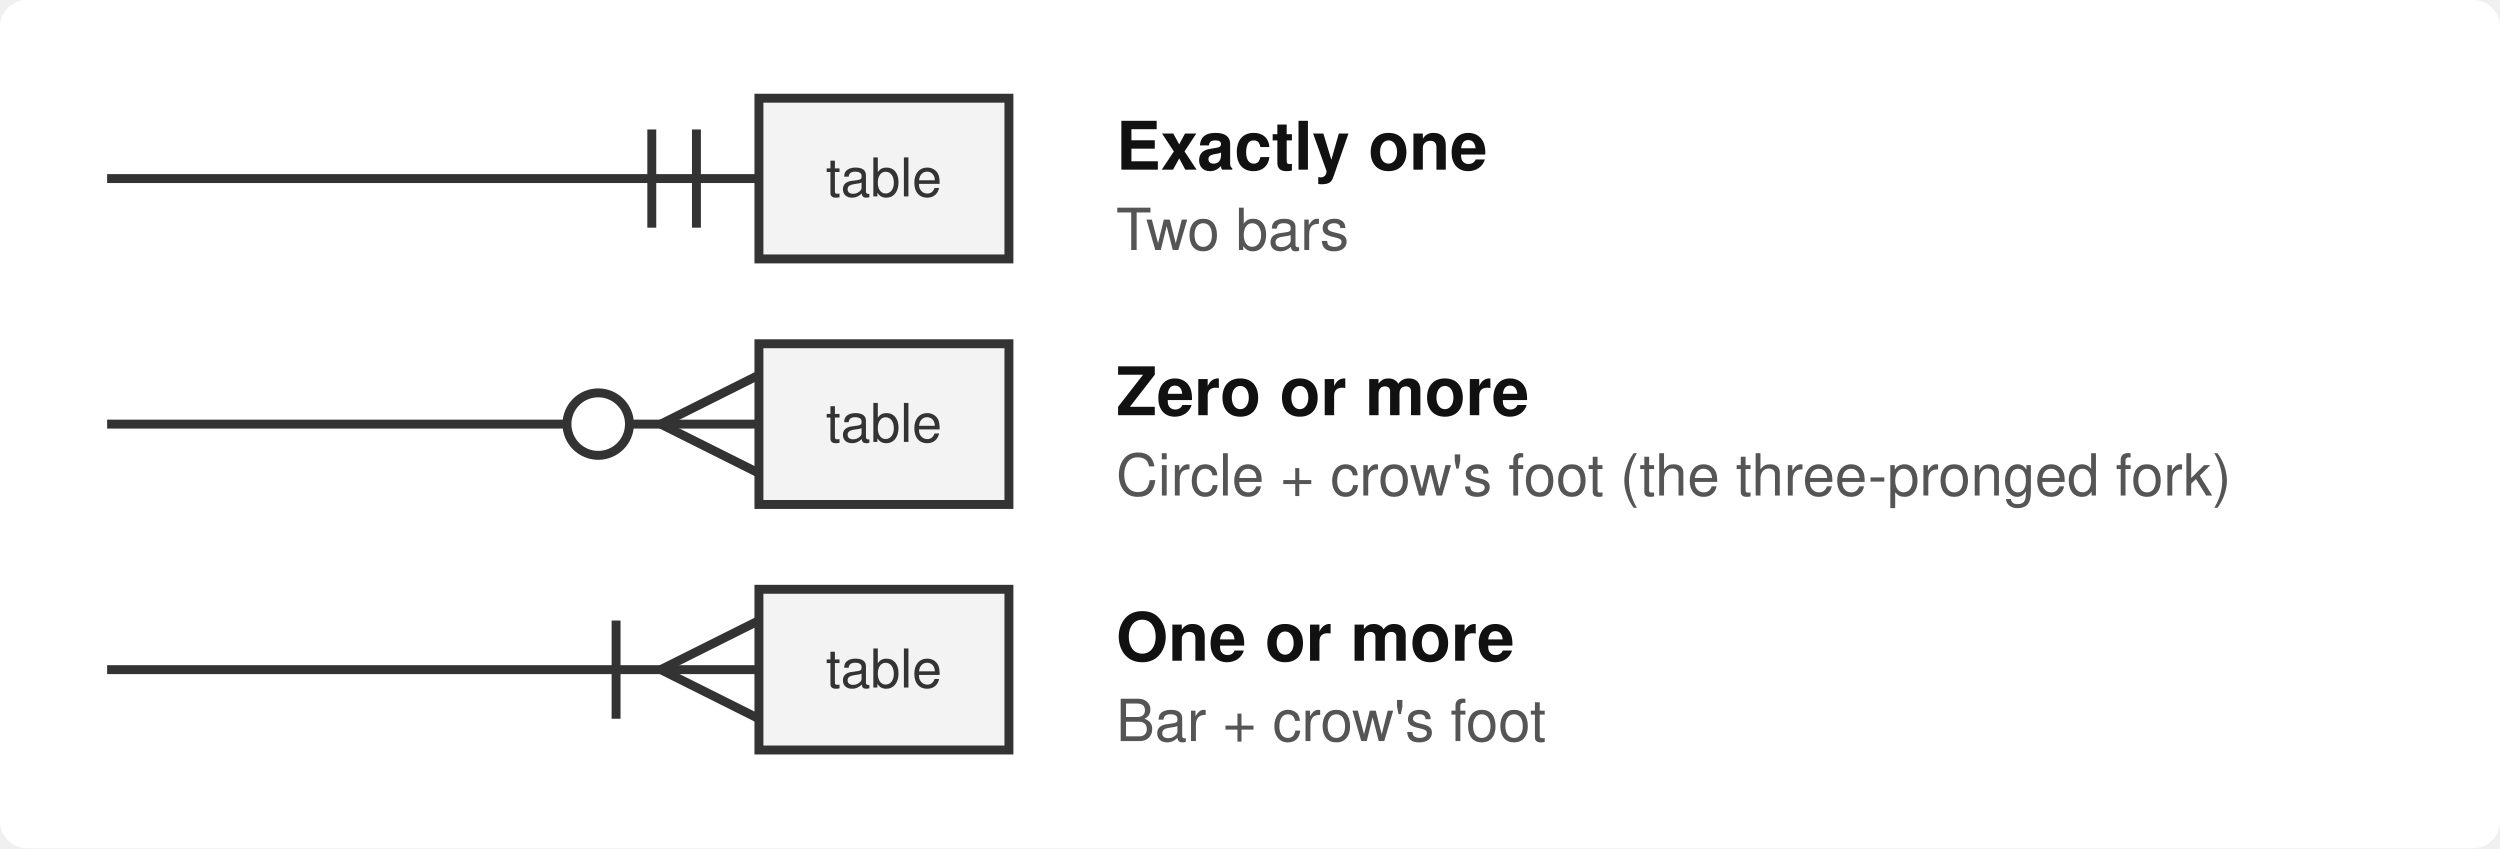
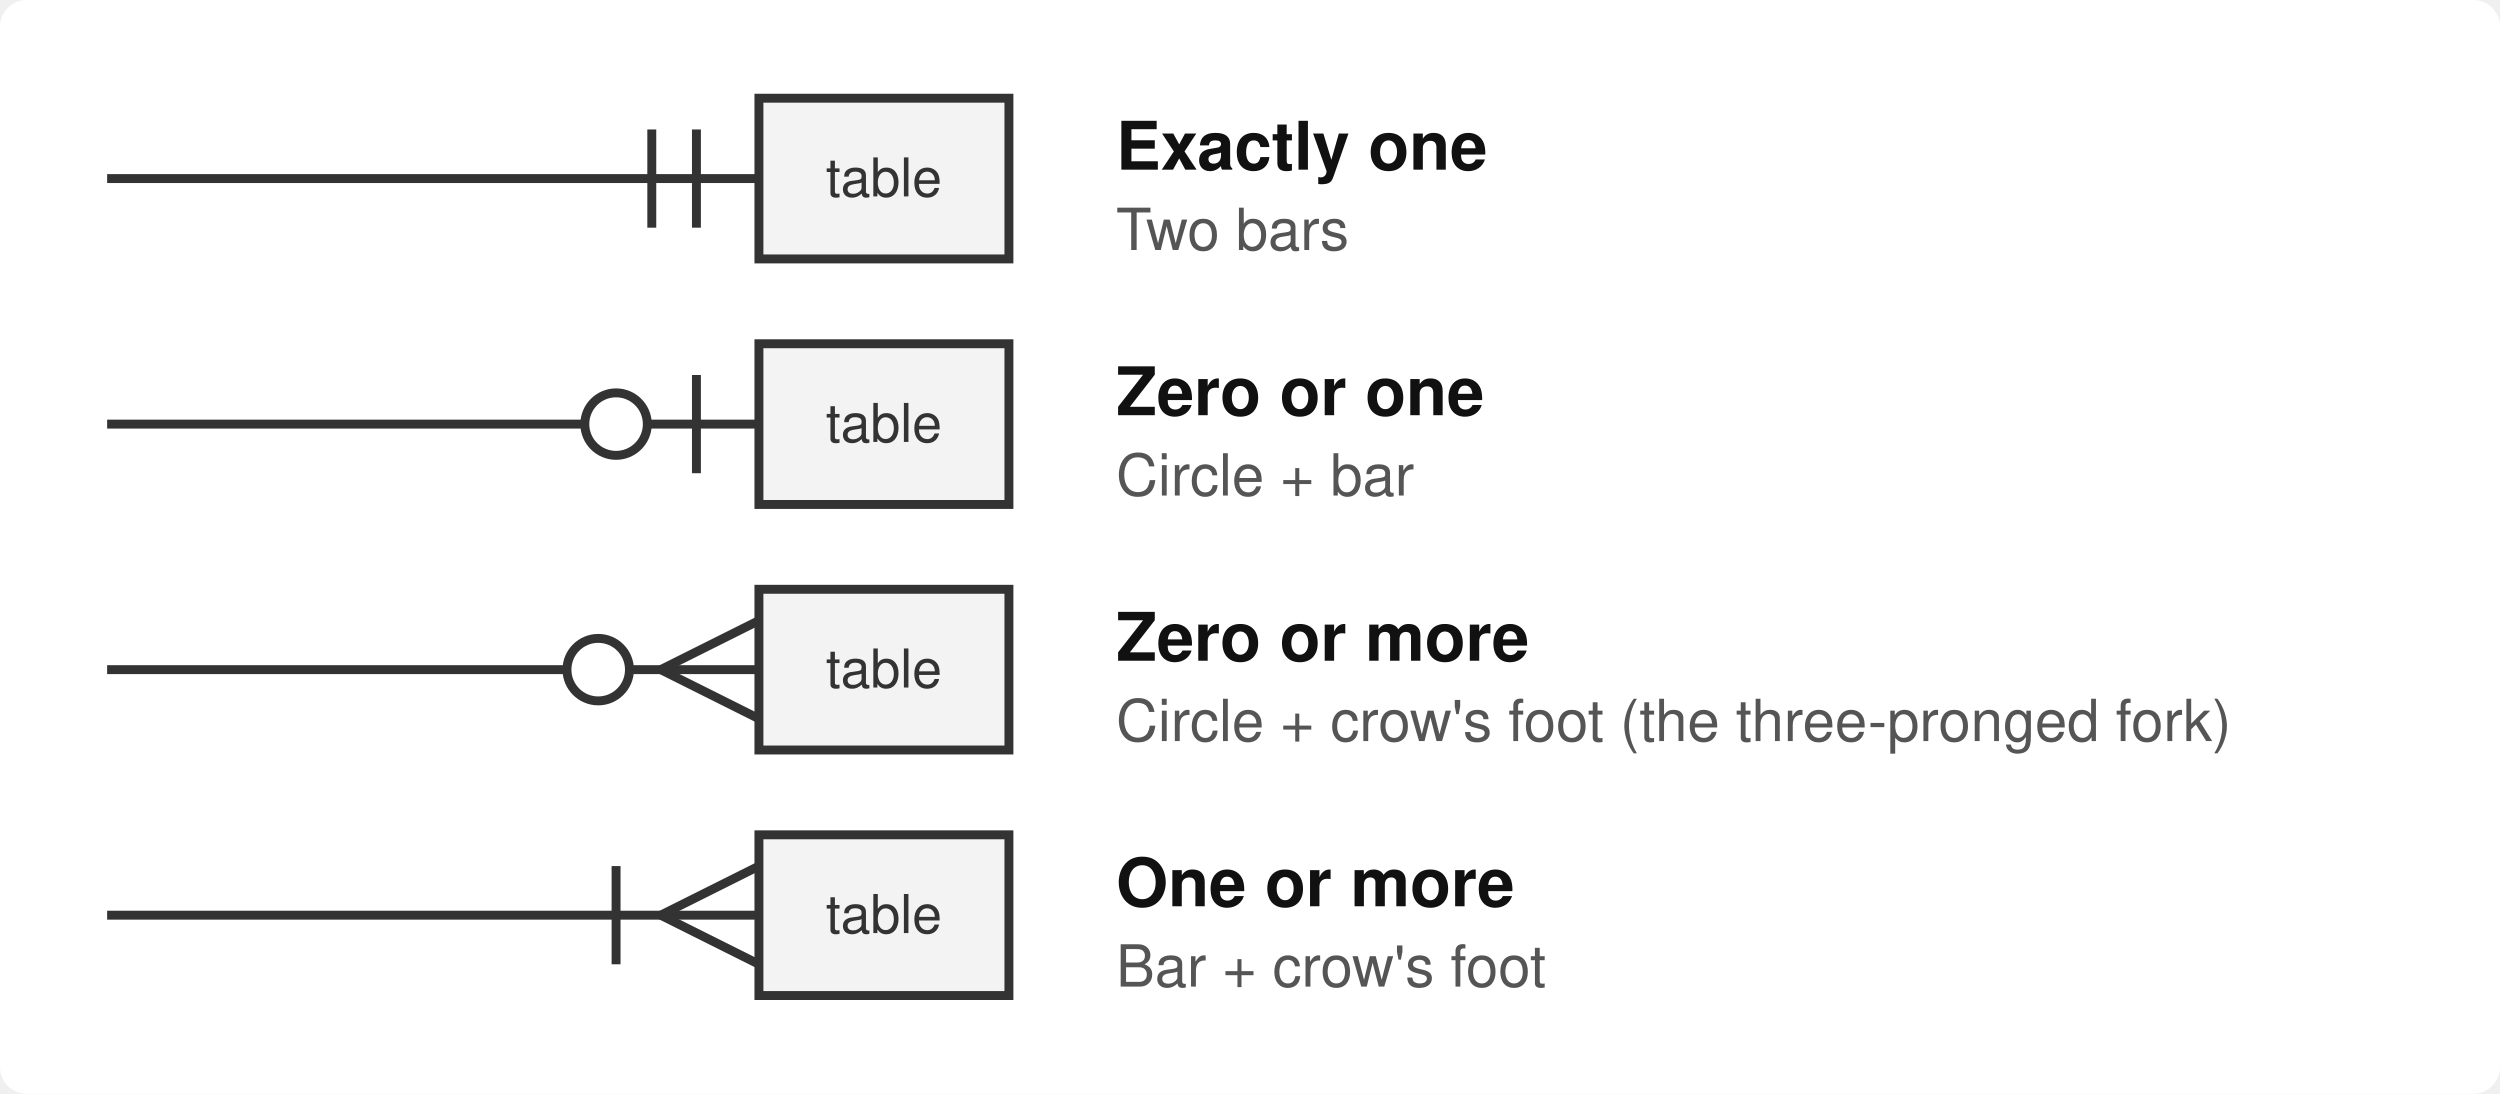
- <svg xmlns="http://www.w3.org/2000/svg" width="560" height="190" viewBox="0 0 560 190" font-family="Segoe UI, Helvetica, Arial, sans-serif">
-   <rect width="560" height="190" fill="#ffffff" rx="6" />
+ <svg xmlns="http://www.w3.org/2000/svg" width="560" height="245" viewBox="0 0 560 245" font-family="Segoe UI, Helvetica, Arial, sans-serif">
+   <rect width="560" height="245" fill="#ffffff" rx="6" />
  <g stroke="#333333" stroke-width="2" fill="none">
    <line x1="24" y1="40" x2="170" y2="40" />
    <line x1="146" y1="29" x2="146" y2="51" />
    <line x1="156" y1="29" x2="156" y2="51" />
    <rect x="170" y="22" width="56" height="36" fill="#f3f3f3" />
    <line x1="24" y1="95" x2="170" y2="95" />
-     <line x1="148" y1="95" x2="170" y2="84" />
-     <line x1="148" y1="95" x2="170" y2="106" />
-     <circle cx="134" cy="95" r="7" fill="#ffffff" />
+     <line x1="156" y1="84" x2="156" y2="106" />
+     <circle cx="138" cy="95" r="7" fill="#ffffff" />
    <rect x="170" y="77" width="56" height="36" fill="#f3f3f3" />
    <line x1="24" y1="150" x2="170" y2="150" />
    <line x1="148" y1="150" x2="170" y2="139" />
    <line x1="148" y1="150" x2="170" y2="161" />
-     <line x1="138" y1="139" x2="138" y2="161" />
+     <circle cx="134" cy="150" r="7" fill="#ffffff" />
    <rect x="170" y="132" width="56" height="36" fill="#f3f3f3" />
+     <line x1="24" y1="205" x2="170" y2="205" />
+     <line x1="148" y1="205" x2="170" y2="194" />
+     <line x1="148" y1="205" x2="170" y2="216" />
+     <line x1="138" y1="194" x2="138" y2="216" />
+     <rect x="170" y="187" width="56" height="36" fill="#f3f3f3" />
  </g>
  <g fill="#333333" font-size="12" text-anchor="middle">
    <text x="198" y="44">table</text>
    <text x="198" y="99">table</text>
    <text x="198" y="154">table</text>
+     <text x="198" y="209">table</text>
  </g>
  <g fill="#111111" font-size="15">
    <text x="250" y="38" font-weight="600">Exactly one</text>
    <text x="250" y="56" font-size="13" fill="#555555">Two bars</text>
-     <text x="250" y="93" font-weight="600">Zero or more</text>
-     <text x="250" y="111" font-size="13" fill="#555555">Circle + crow's foot (the three-pronged fork)</text>
-     <text x="250" y="148" font-weight="600">One or more</text>
-     <text x="250" y="166" font-size="13" fill="#555555">Bar + crow's foot</text>
+     <text x="250" y="93" font-weight="600">Zero or one</text>
+     <text x="250" y="111" font-size="13" fill="#555555">Circle + bar</text>
+     <text x="250" y="148" font-weight="600">Zero or more</text>
+     <text x="250" y="166" font-size="13" fill="#555555">Circle + crow's foot (the three-pronged fork)</text>
+     <text x="250" y="203" font-weight="600">One or more</text>
+     <text x="250" y="221" font-size="13" fill="#555555">Bar + crow's foot</text>
  </g>
</svg>
